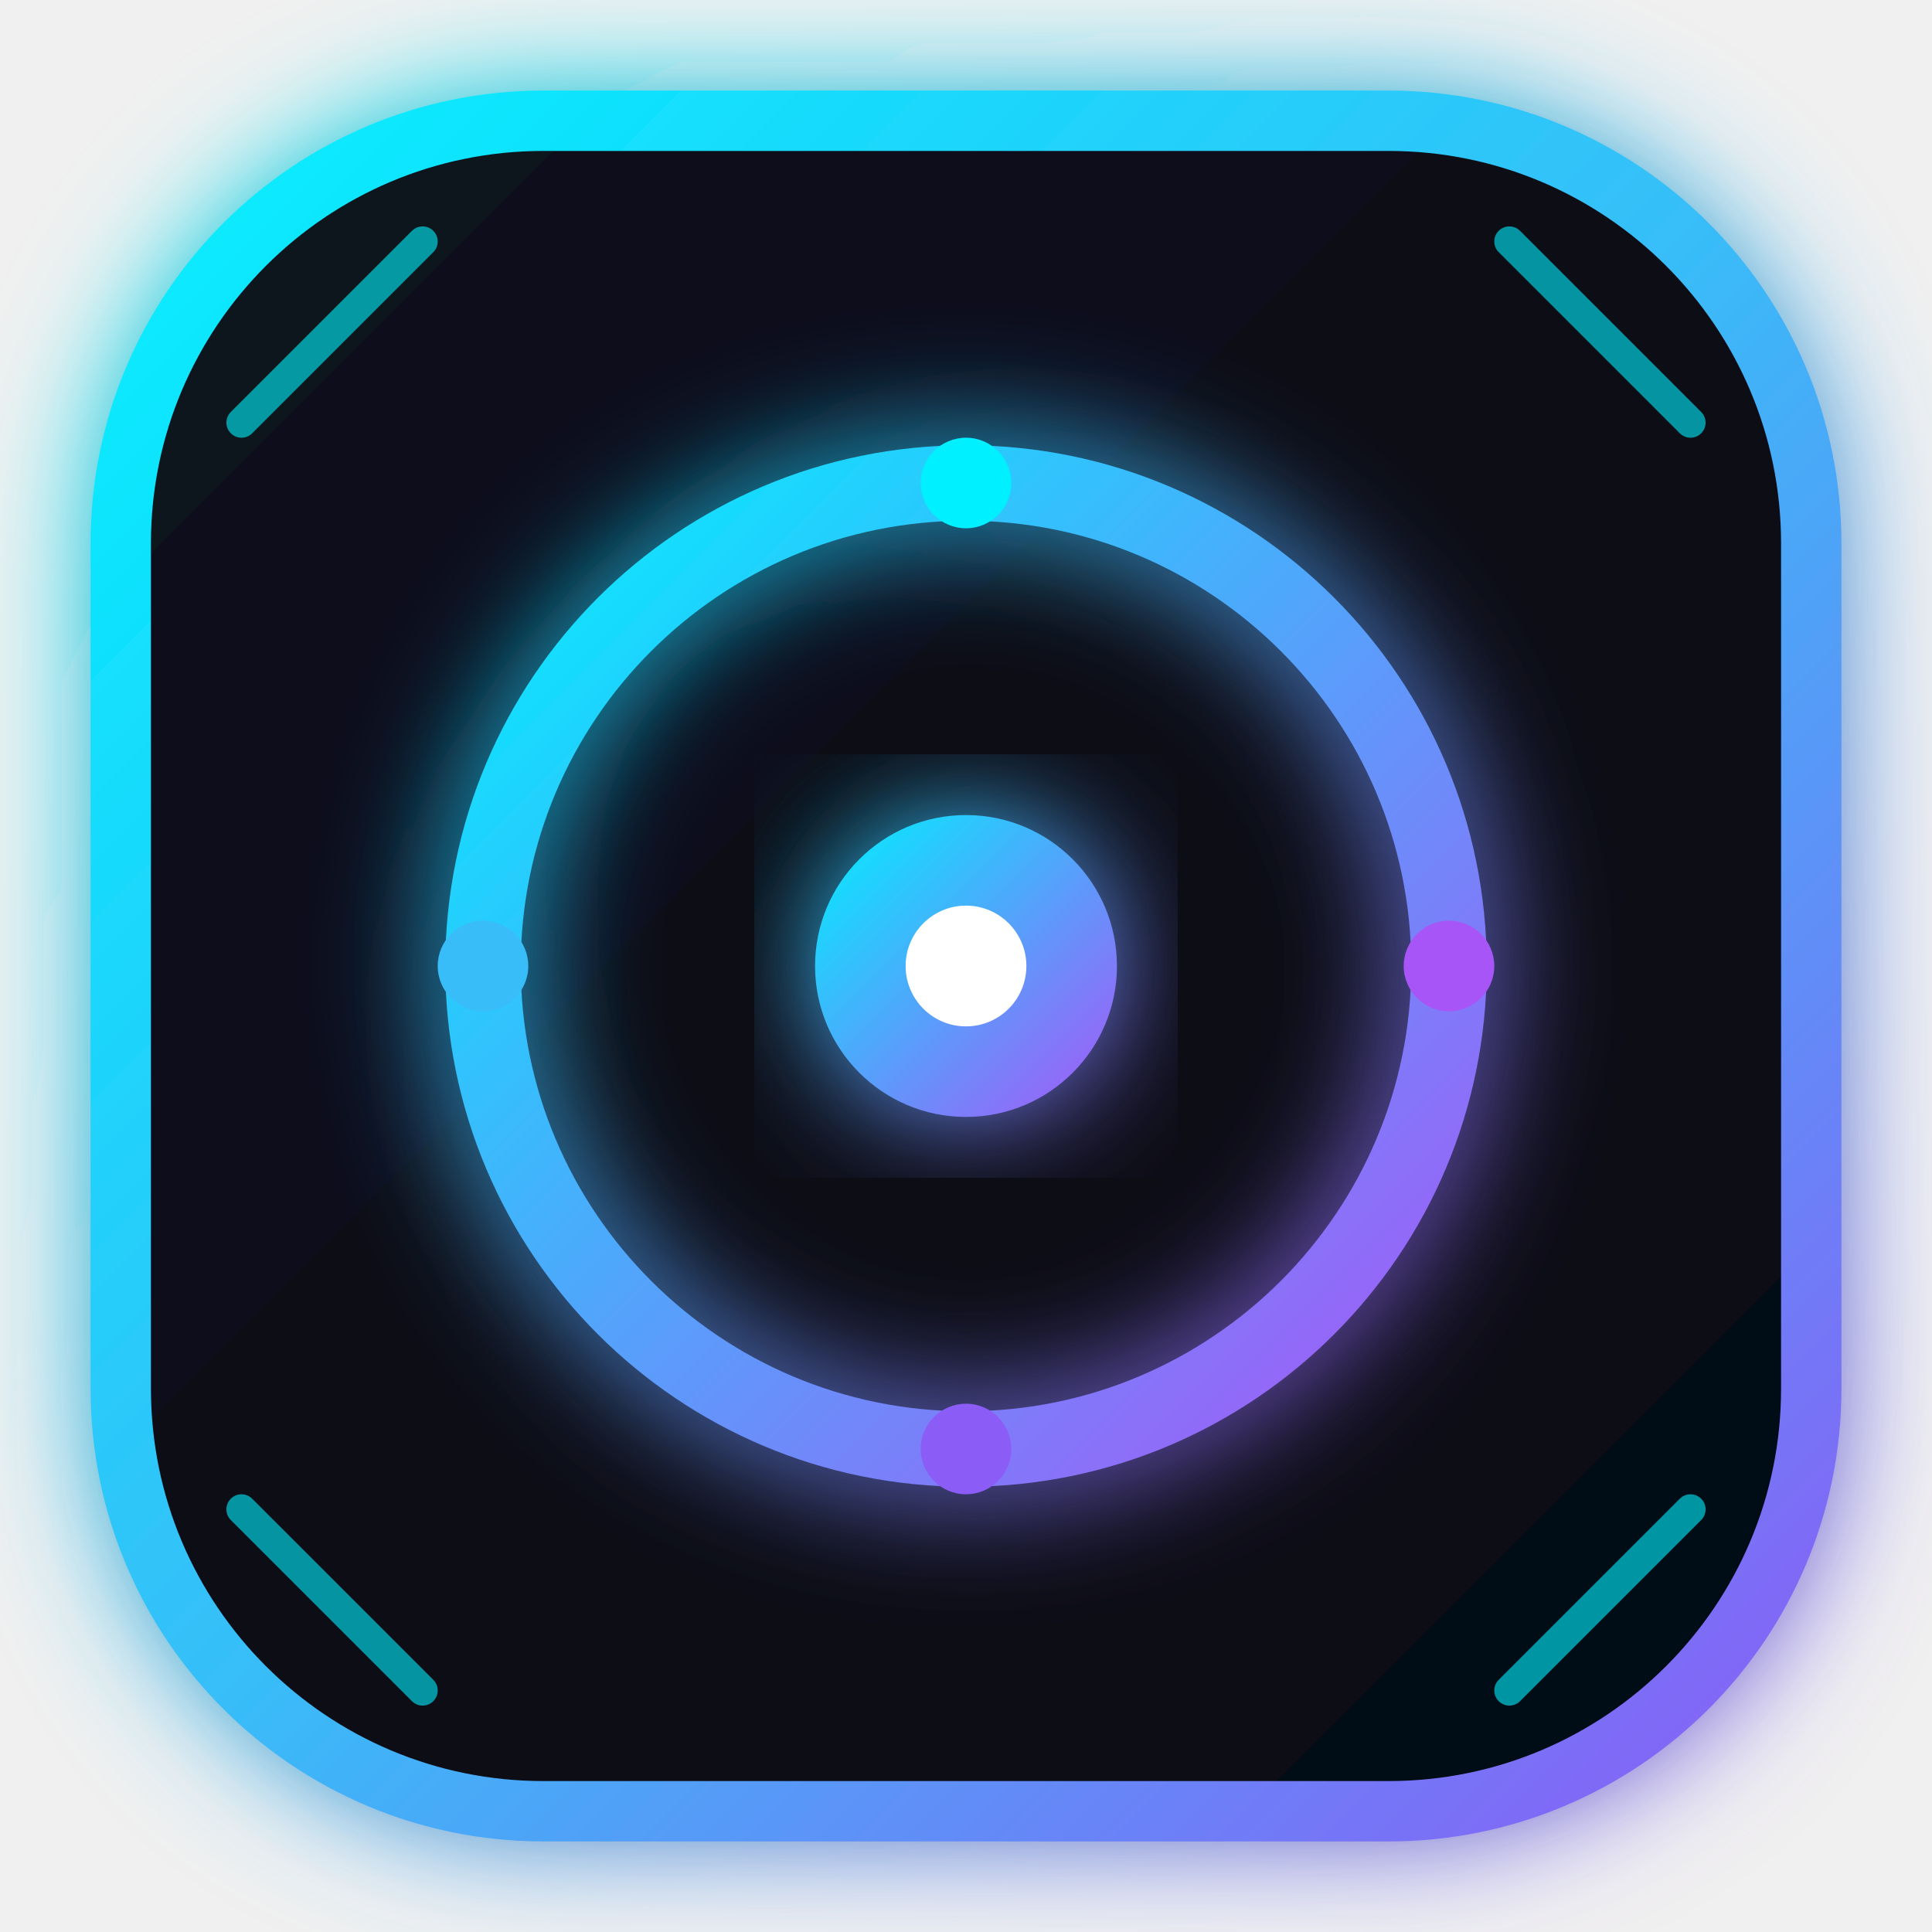
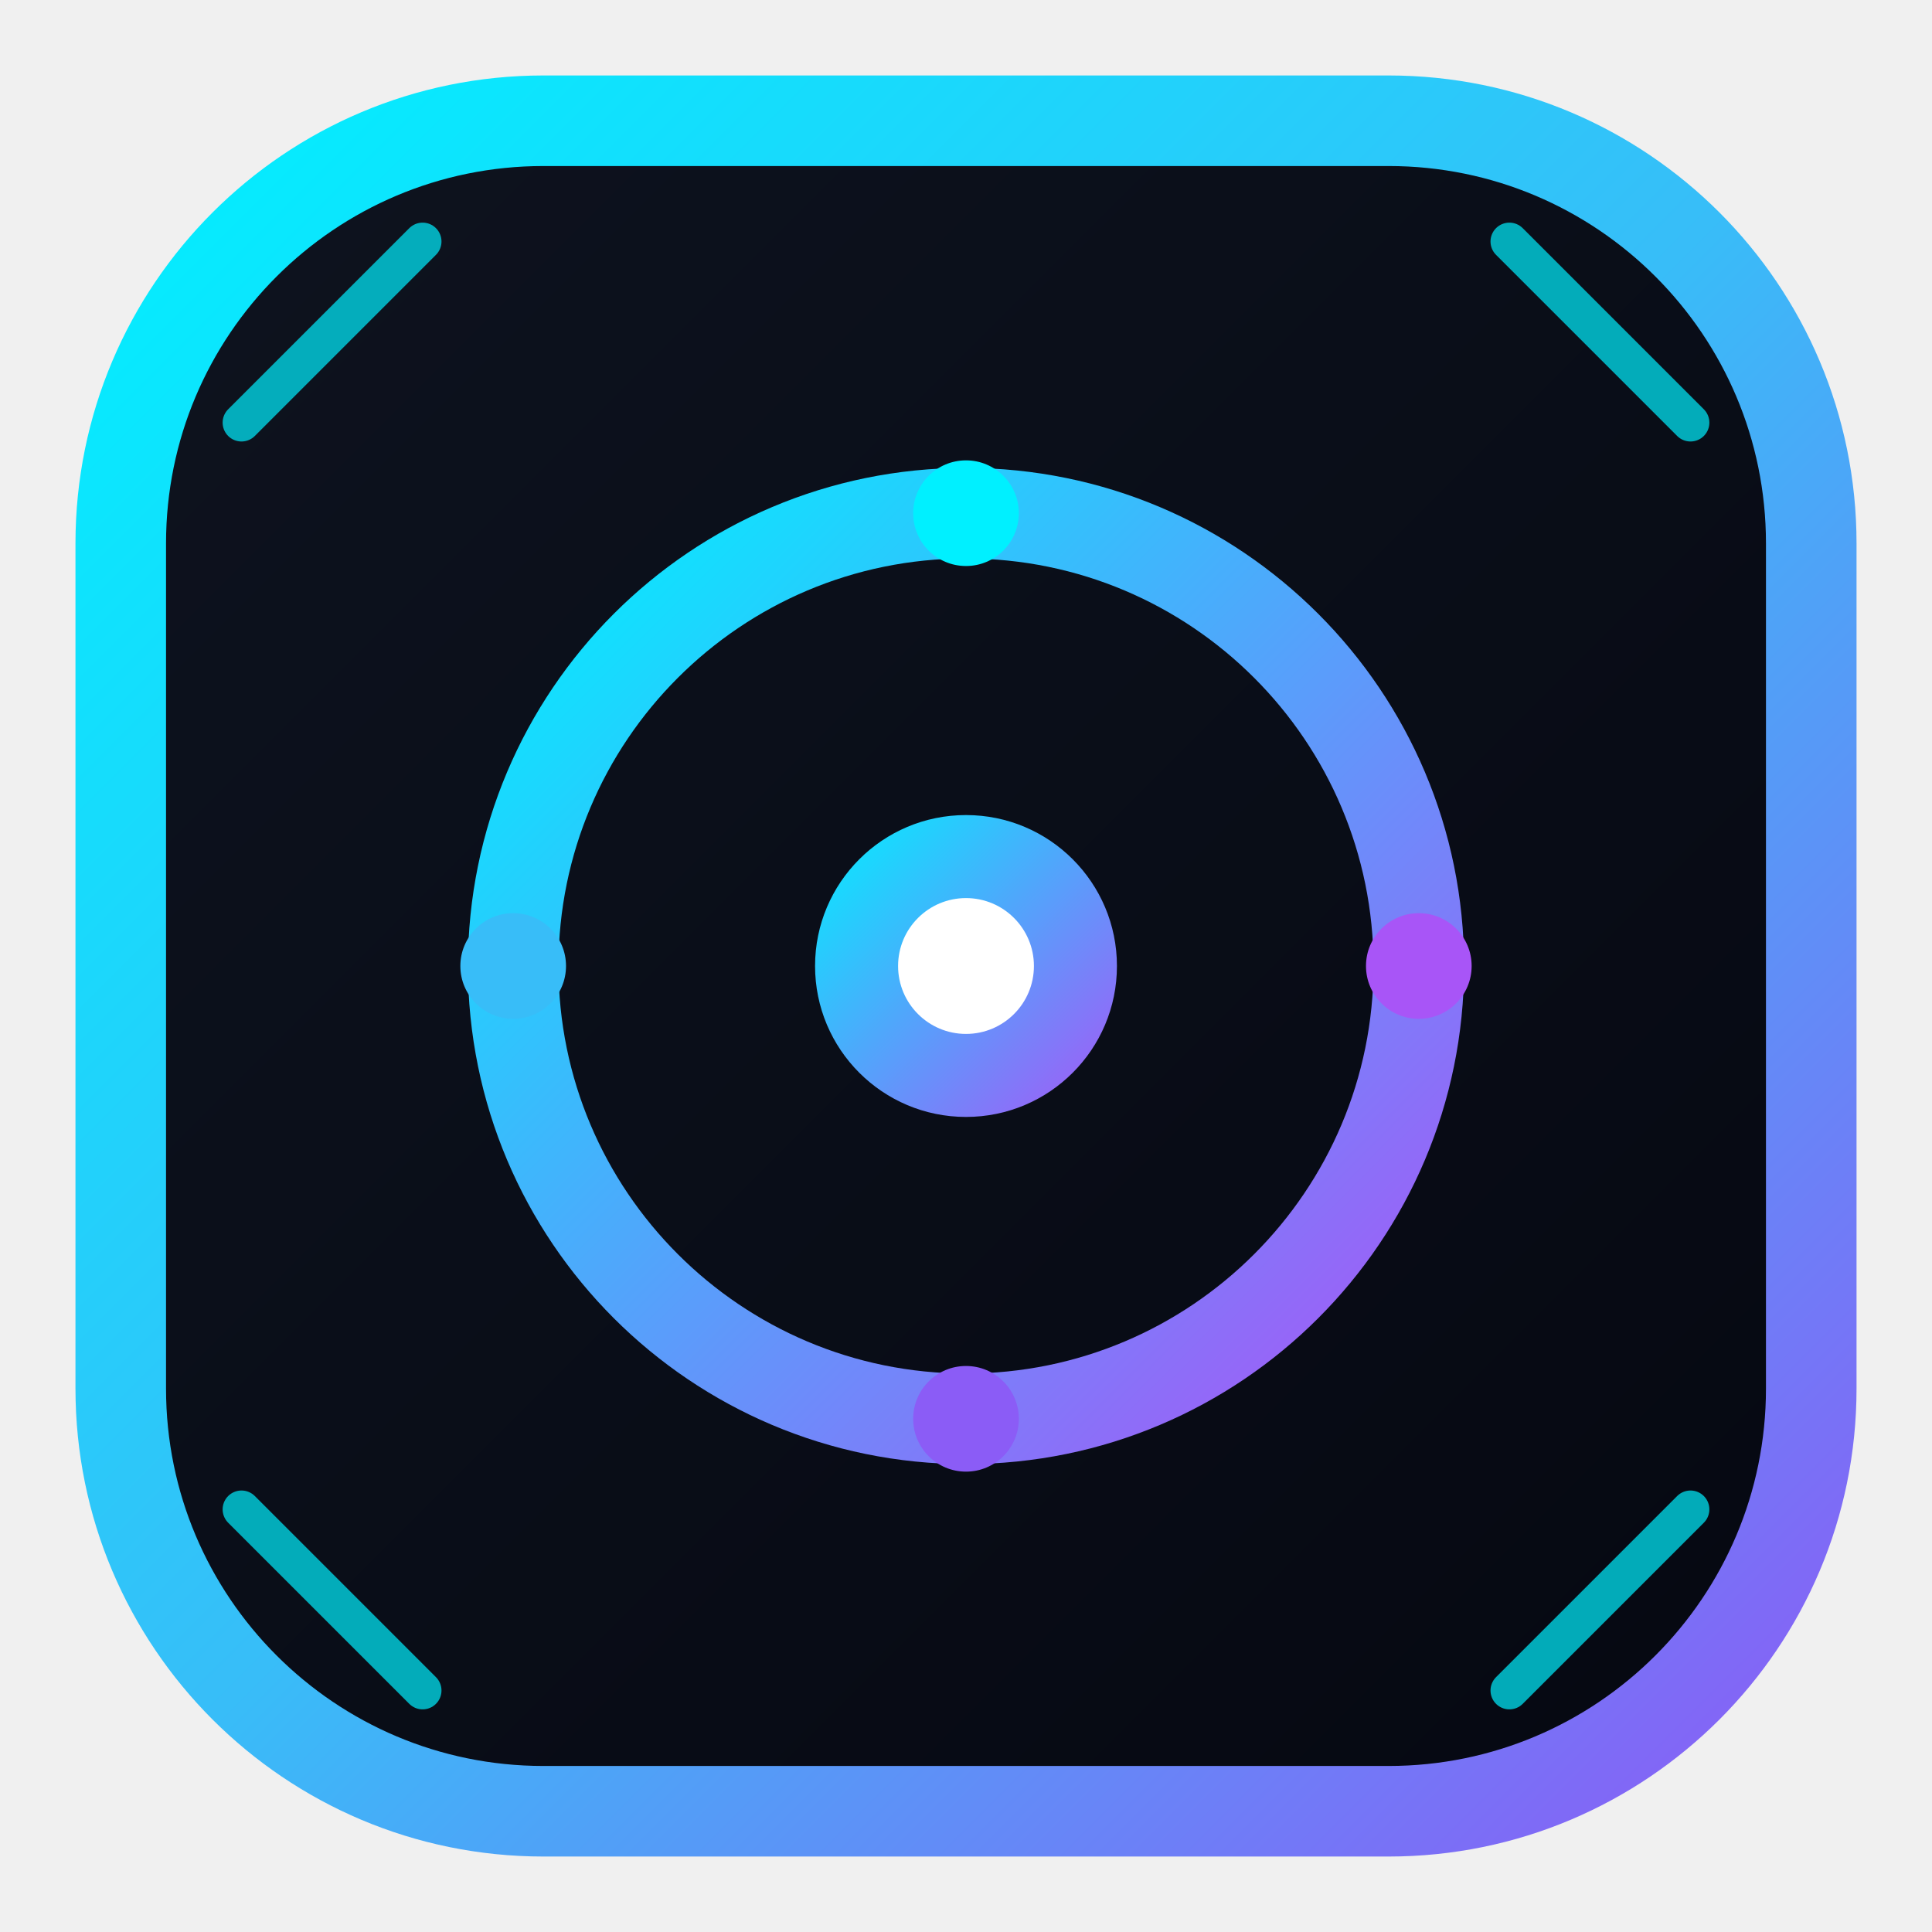
<svg xmlns="http://www.w3.org/2000/svg" viewBox="0 0 128 128" width="100%" height="100%">
  <defs>
    <linearGradient id="cyberBorder" x1="0%" y1="0%" x2="100%" y2="100%">
      <stop offset="0%" stop-color="#00F0FF" />
      <stop offset="50%" stop-color="#38BDF8" />
      <stop offset="100%" stop-color="#8B5CF6" />
    </linearGradient>
    <linearGradient id="bgGrad" x1="0%" y1="0%" x2="100%" y2="100%">
      <stop offset="0%" stop-color="#0E131F" />
      <stop offset="100%" stop-color="#050811" />
    </linearGradient>
    <linearGradient id="symbolGrad" x1="0%" y1="0%" x2="100%" y2="100%">
      <stop offset="0%" stop-color="#00F0FF" />
      <stop offset="100%" stop-color="#A855F7" />
    </linearGradient>
-     <filter id="glow" x="-20%" y="-20%" width="140%" height="140%">
-       <feGaussianBlur stdDeviation="4" result="blur" />
-       <feComposite in="SourceGraphic" in2="blur" operator="over" />
-     </filter>
  </defs>
-   <rect x="8" y="8" width="112" height="112" rx="28" fill="url(#bgGrad)" stroke="url(#cyberBorder)" stroke-width="4" filter="url(#glow)" />
-   <path d="M 28 16 L 16 28 M 100 16 L 112 28 M 28 112 L 16 100 M 100 112 L 112 100" stroke="#00F0FF" stroke-width="2" stroke-linecap="round" opacity="0.6" />
-   <circle cx="64" cy="64" r="32" fill="none" stroke="url(#symbolGrad)" stroke-width="5" filter="url(#glow)" />
-   <circle cx="64" cy="32" r="3" fill="#00F0FF" />
-   <circle cx="64" cy="96" r="3" fill="#8B5CF6" />
-   <circle cx="32" cy="64" r="3" fill="#38BDF8" />
-   <circle cx="96" cy="64" r="3" fill="#A855F7" />
-   <circle cx="64" cy="64" r="10" fill="url(#symbolGrad)" filter="url(#glow)" />
-   <circle cx="64" cy="64" r="4" fill="#FFFFFF" />
+   <rect x="8" y="8" width="112" height="112" rx="28" fill="url(#bgGrad)" stroke="url(#cyberBorder)" stroke-width="6" />
+   <path d="M 28 16 L 16 28 M 100 16 L 112 28 M 28 112 L 16 100 M 100 112 L 112 100" stroke="#00F0FF" stroke-width="2.5" stroke-linecap="round" opacity="0.7" />
+   <circle cx="64" cy="64" r="30" fill="none" stroke="url(#symbolGrad)" stroke-width="6" />
+   <circle cx="64" cy="34" r="3.5" fill="#00F0FF" />
+   <circle cx="64" cy="94" r="3.5" fill="#8B5CF6" />
+   <circle cx="34" cy="64" r="3.5" fill="#38BDF8" />
+   <circle cx="94" cy="64" r="3.5" fill="#A855F7" />
+   <circle cx="64" cy="64" r="10" fill="url(#symbolGrad)" />
+   <circle cx="64" cy="64" r="4.5" fill="#FFFFFF" />
</svg>
